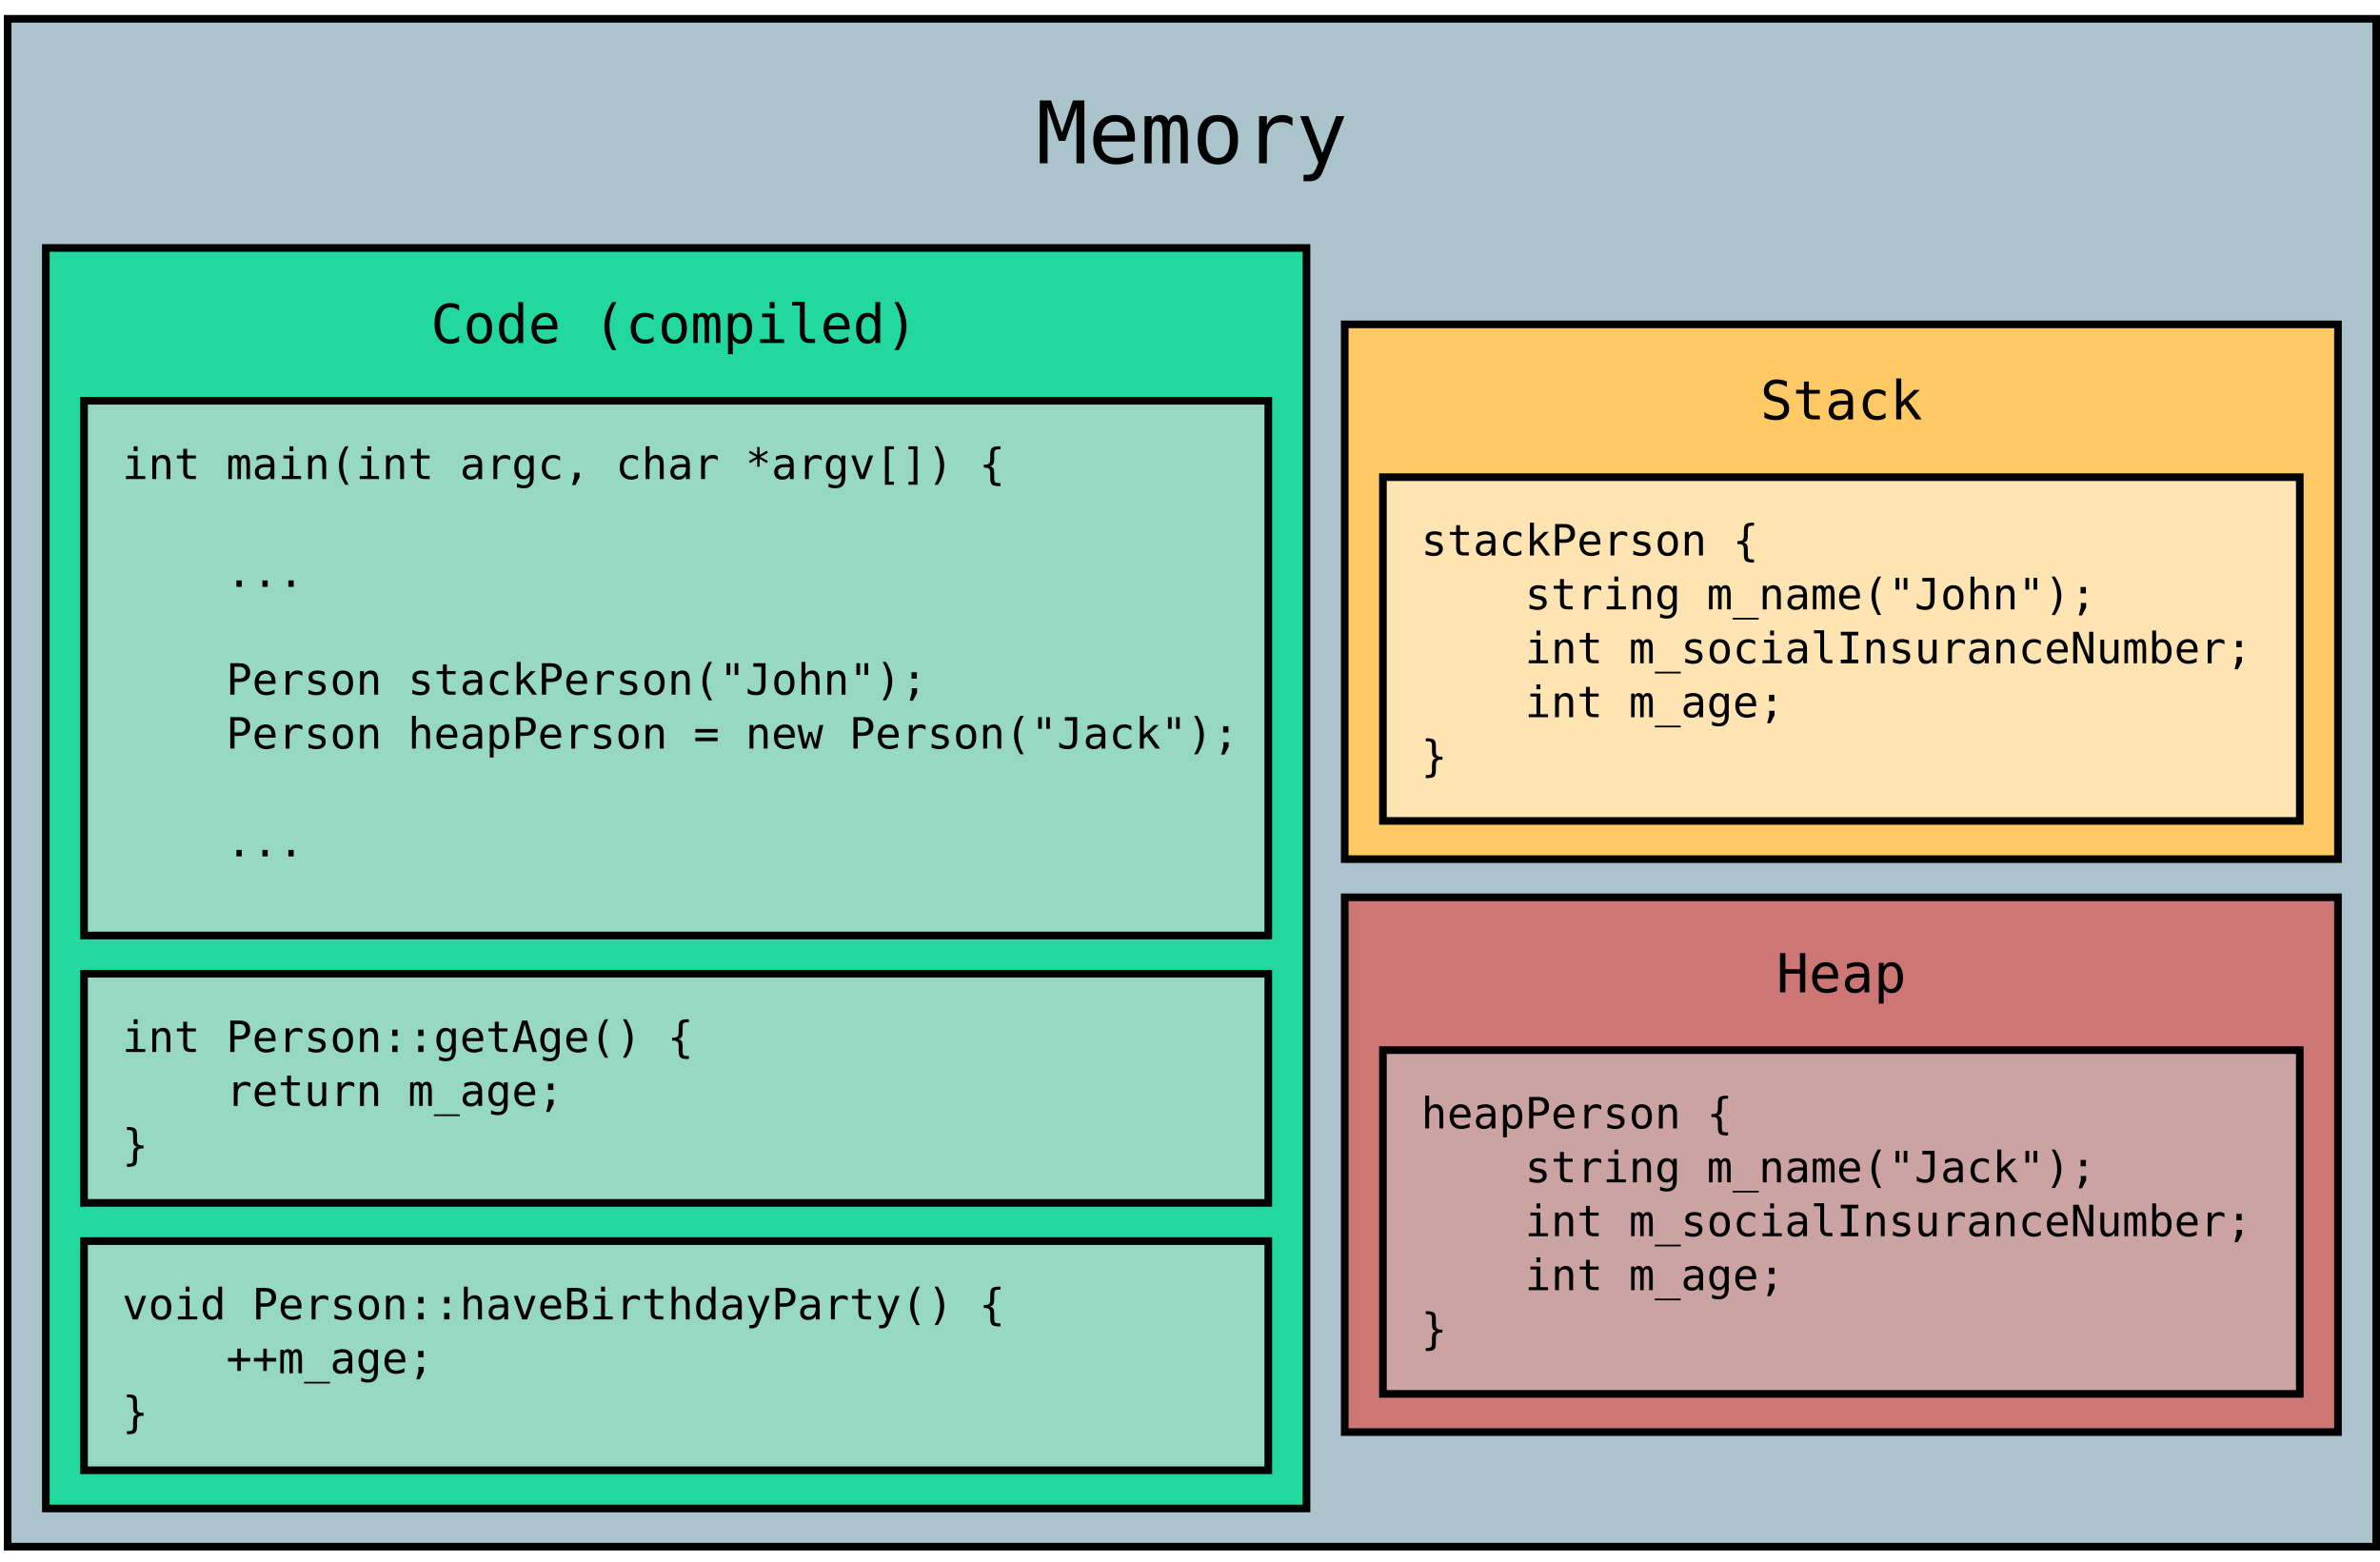
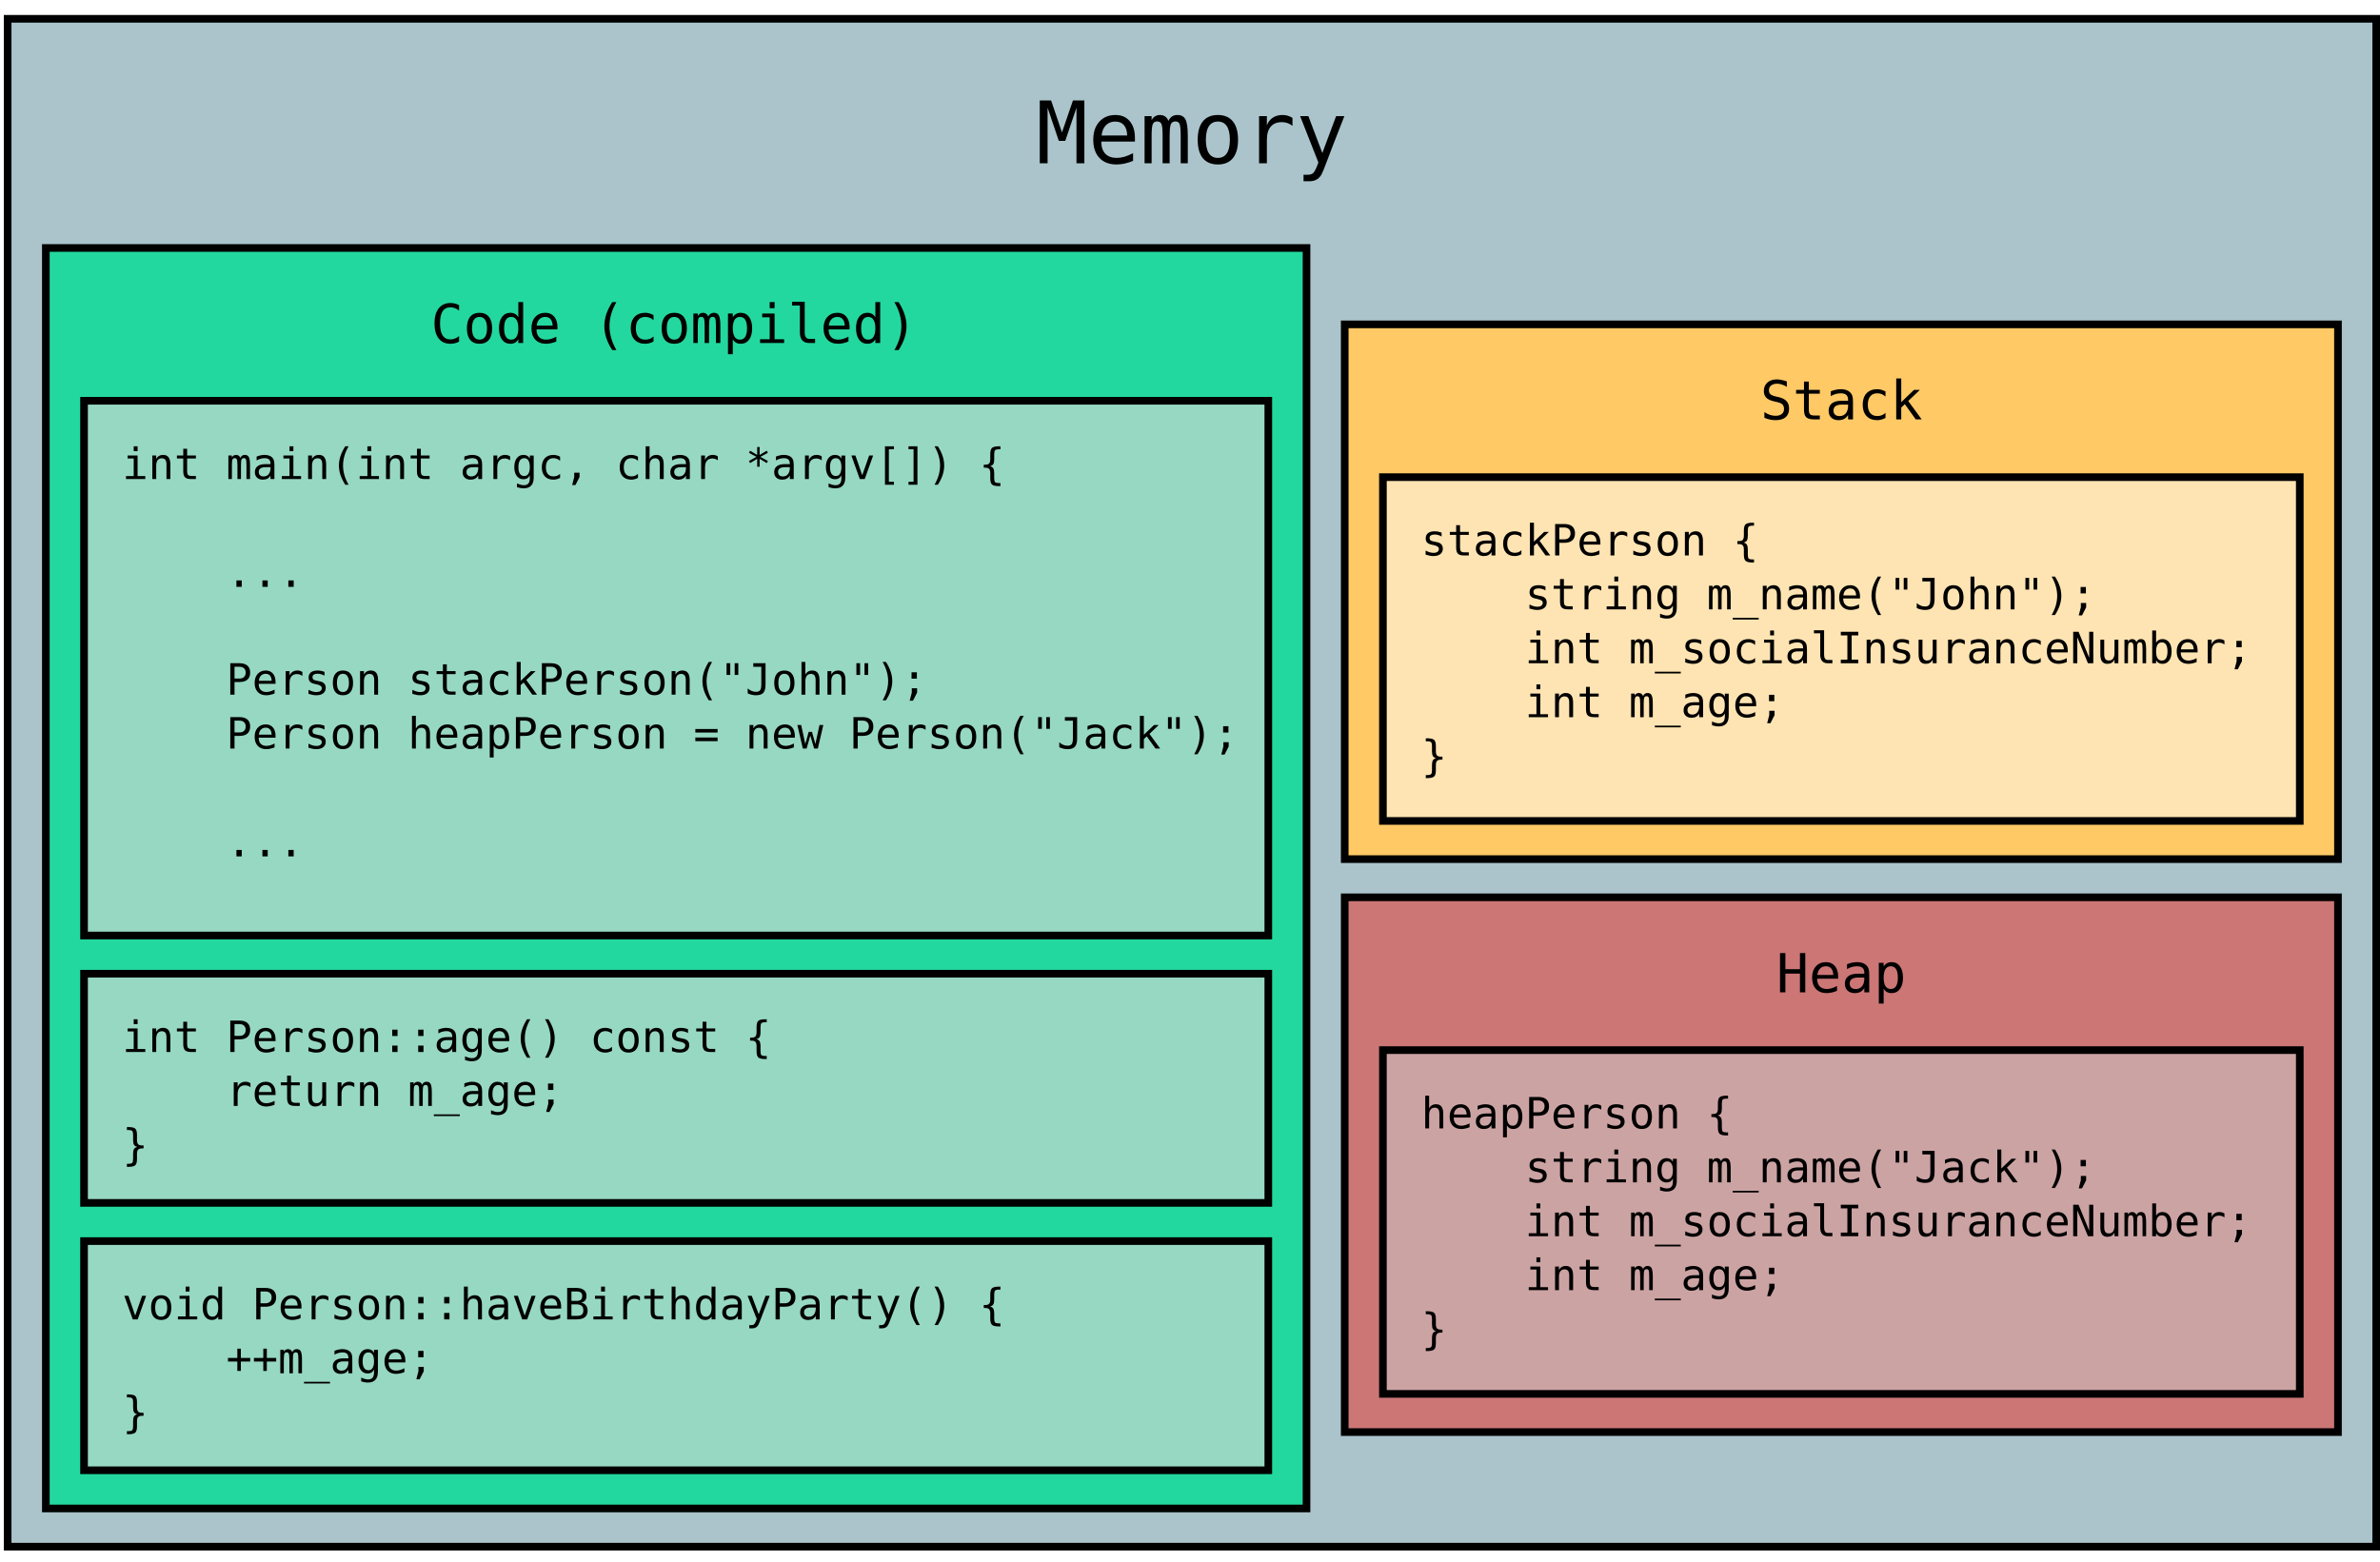
<svg xmlns="http://www.w3.org/2000/svg" width="32cm" height="21cm" viewBox="368 -102 623 403">
  <g>
    <rect style="fill: #abc4cb" x="370" y="-100" width="620" height="400" />
    <rect style="fill: none; fill-opacity:0; stroke-width: 2; stroke: #000000" x="370" y="-100" width="620" height="400" />
  </g>
  <g>
    <rect style="fill: #23d89e" x="380" y="-40" width="330" height="330" />
    <rect style="fill: none; fill-opacity:0; stroke-width: 2; stroke: #000000" x="380" y="-40" width="330" height="330" />
  </g>
  <text font-size="14.111" style="fill: #000000;text-anchor:middle;font-family:monospace;font-style:normal;font-weight:normal" x="544.5" y="-15.125">
    <tspan x="544.5" y="-15.125" xml:space="preserve">Code (compiled)</tspan>
  </text>
  <text font-size="12.8" style="fill: #000000;text-anchor:start;font-family:sans-serif;font-style:normal;font-weight:normal" x="580" y="-20">
    <tspan x="580" y="-20" xml:space="preserve" />
  </text>
  <text font-size="12.8" style="fill: #000000;text-anchor:start;font-family:sans-serif;font-style:normal;font-weight:normal" x="545" y="125">
    <tspan x="545" y="125" xml:space="preserve" />
  </text>
  <text font-size="12.8" style="fill: #000000;text-anchor:start;font-family:sans-serif;font-style:normal;font-weight:normal" x="420" y="10">
    <tspan x="420" y="10" xml:space="preserve" />
  </text>
  <g>
    <rect style="fill: #97d8c3" x="390" y="0" width="310" height="140" />
    <rect style="fill: none; fill-opacity:0; stroke-width: 2; stroke: #000000" x="390" y="0" width="310" height="140" />
  </g>
  <text font-size="11.289" style="fill: #000000;text-anchor:start;font-family:monospace;font-style:normal;font-weight:normal" x="400" y="20.5">
    <tspan x="400" y="20.5" xml:space="preserve">int main(int argc, char *argv[]) {</tspan>
    <tspan x="400" y="34.611" xml:space="preserve" />
    <tspan x="400" y="48.722" xml:space="preserve">    ...</tspan>
    <tspan x="400" y="62.833" xml:space="preserve" />
    <tspan x="400" y="76.944" xml:space="preserve">    Person stackPerson("John");</tspan>
    <tspan x="400" y="91.056" xml:space="preserve">    Person heapPerson = new Person("Jack");</tspan>
    <tspan x="400" y="105.167" xml:space="preserve" />
    <tspan x="400" y="119.278" xml:space="preserve">    ...</tspan>
  </text>
  <g>
    <rect style="fill: #97d8c3" x="390" y="150" width="310" height="60" />
    <rect style="fill: none; fill-opacity:0; stroke-width: 2; stroke: #000000" x="390" y="150" width="310" height="60" />
  </g>
  <text font-size="11.289" style="fill: #000000;text-anchor:start;font-family:monospace;font-style:normal;font-weight:normal" x="400" y="170.5">
-     <tspan x="400" y="170.5" xml:space="preserve">int Person::getAge() {</tspan>
+     <tspan x="400" y="170.5" xml:space="preserve">int Person::age() const {</tspan>
    <tspan x="400" y="184.611" xml:space="preserve">    return m_age;</tspan>
    <tspan x="400" y="198.722" xml:space="preserve">}</tspan>
  </text>
  <g>
    <rect style="fill: #97d8c3" x="390" y="220" width="310" height="60" />
    <rect style="fill: none; fill-opacity:0; stroke-width: 2; stroke: #000000" x="390" y="220" width="310" height="60" />
  </g>
  <text font-size="11.289" style="fill: #000000;text-anchor:start;font-family:monospace;font-style:normal;font-weight:normal" x="400" y="240.5">
    <tspan x="400" y="240.5" xml:space="preserve">void Person::haveBirthdayParty() {</tspan>
    <tspan x="400" y="254.611" xml:space="preserve">    ++m_age;</tspan>
    <tspan x="400" y="268.722" xml:space="preserve">}</tspan>
  </text>
  <g>
    <rect style="fill: #ffc966" x="720" y="-20" width="260" height="140" />
    <rect style="fill: none; fill-opacity:0; stroke-width: 2; stroke: #000000" x="720" y="-20" width="260" height="140" />
  </g>
  <g>
    <rect style="fill: #ffe4b3" x="730" y="20" width="240" height="90" />
    <rect style="fill: none; fill-opacity:0; stroke-width: 2; stroke: #000000" x="730" y="20" width="240" height="90" />
  </g>
  <text font-size="11.289" style="fill: #000000;text-anchor:start;font-family:monospace;font-style:normal;font-weight:normal" x="740" y="40.5">
    <tspan x="740" y="40.5" xml:space="preserve">stackPerson {</tspan>
    <tspan x="740" y="54.611" xml:space="preserve">    string m_name("John");</tspan>
    <tspan x="740" y="68.722" xml:space="preserve">    int m_socialInsuranceNumber;</tspan>
    <tspan x="740" y="82.833" xml:space="preserve">    int m_age;</tspan>
    <tspan x="740" y="96.944" xml:space="preserve">}</tspan>
  </text>
  <g>
    <rect style="fill: #cc7676" x="720" y="130" width="260" height="140" />
    <rect style="fill: none; fill-opacity:0; stroke-width: 2; stroke: #000000" x="720" y="130" width="260" height="140" />
  </g>
  <g>
    <rect style="fill: #cca3a3" x="730" y="170" width="240" height="90" />
    <rect style="fill: none; fill-opacity:0; stroke-width: 2; stroke: #000000" x="730" y="170" width="240" height="90" />
  </g>
  <text font-size="11.289" style="fill: #000000;text-anchor:start;font-family:monospace;font-style:normal;font-weight:normal" x="740" y="190.5">
    <tspan x="740" y="190.5" xml:space="preserve">heapPerson {</tspan>
    <tspan x="740" y="204.611" xml:space="preserve">    string m_name("Jack");</tspan>
    <tspan x="740" y="218.722" xml:space="preserve">    int m_socialInsuranceNumber;</tspan>
    <tspan x="740" y="232.833" xml:space="preserve">    int m_age;</tspan>
    <tspan x="740" y="246.944" xml:space="preserve">}</tspan>
  </text>
  <text font-size="14.111" style="fill: #000000;text-anchor:middle;font-family:monospace;font-style:normal;font-weight:normal" x="850" y="4.875">
    <tspan x="850" y="4.875" xml:space="preserve">Stack</tspan>
  </text>
  <text font-size="14.111" style="fill: #000000;text-anchor:middle;font-family:monospace;font-style:normal;font-weight:normal" x="850" y="154.875">
    <tspan x="850" y="154.875" xml:space="preserve">Heap</tspan>
  </text>
  <text font-size="22.578" style="fill: #000000;text-anchor:middle;font-family:monospace;font-style:normal;font-weight:normal" x="680" y="-62.175">
    <tspan x="680" y="-62.175" xml:space="preserve">Memory</tspan>
  </text>
</svg>
